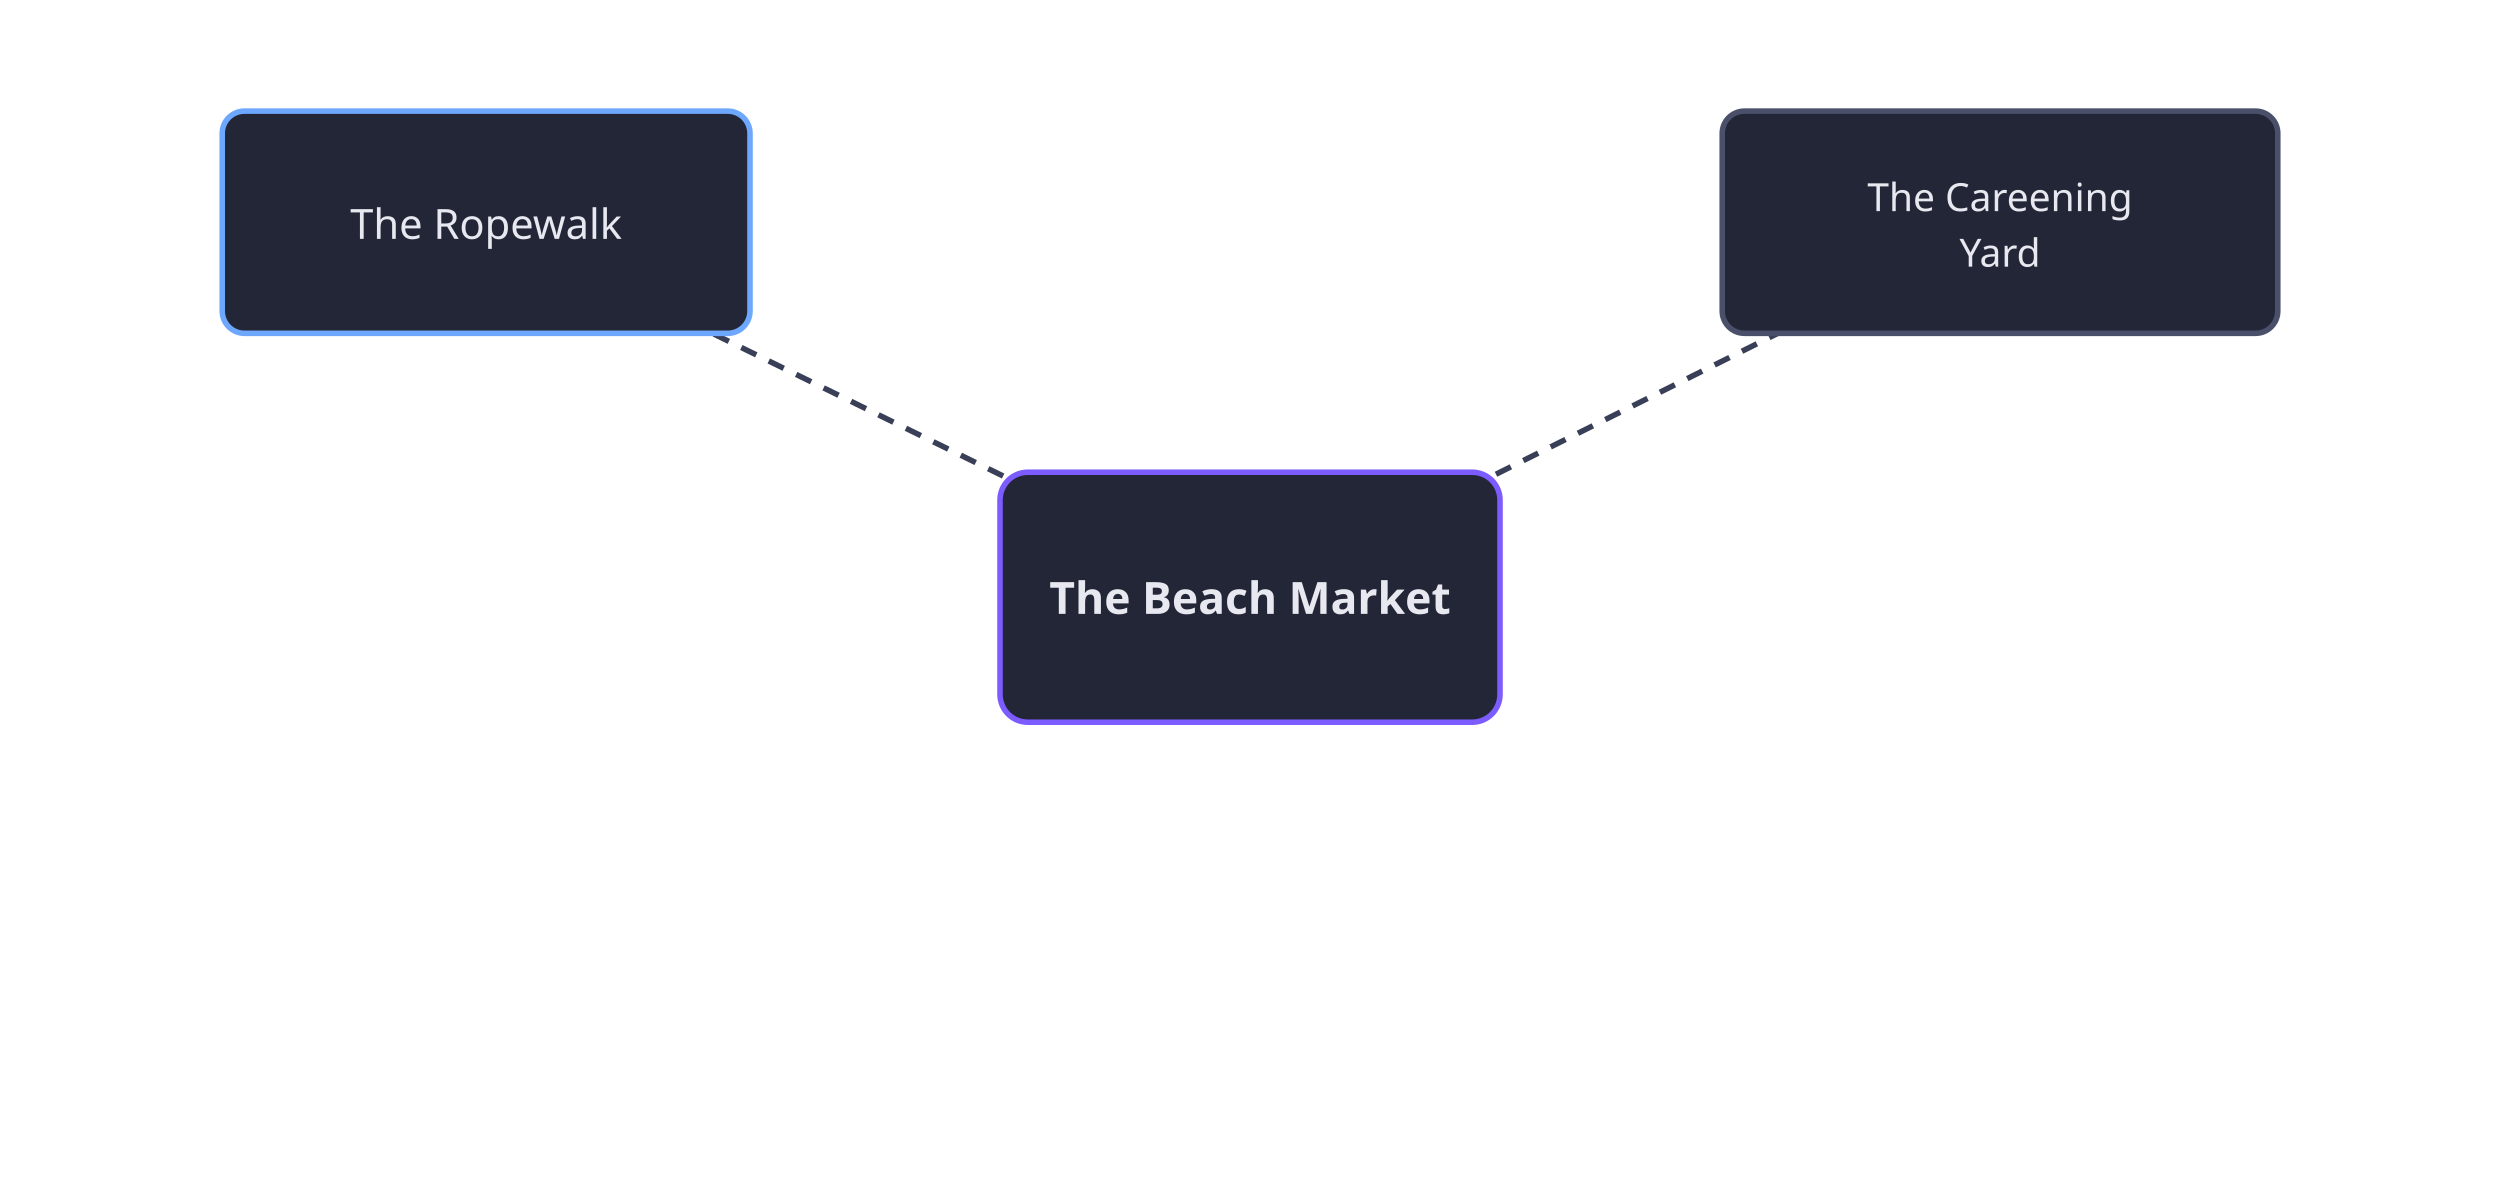
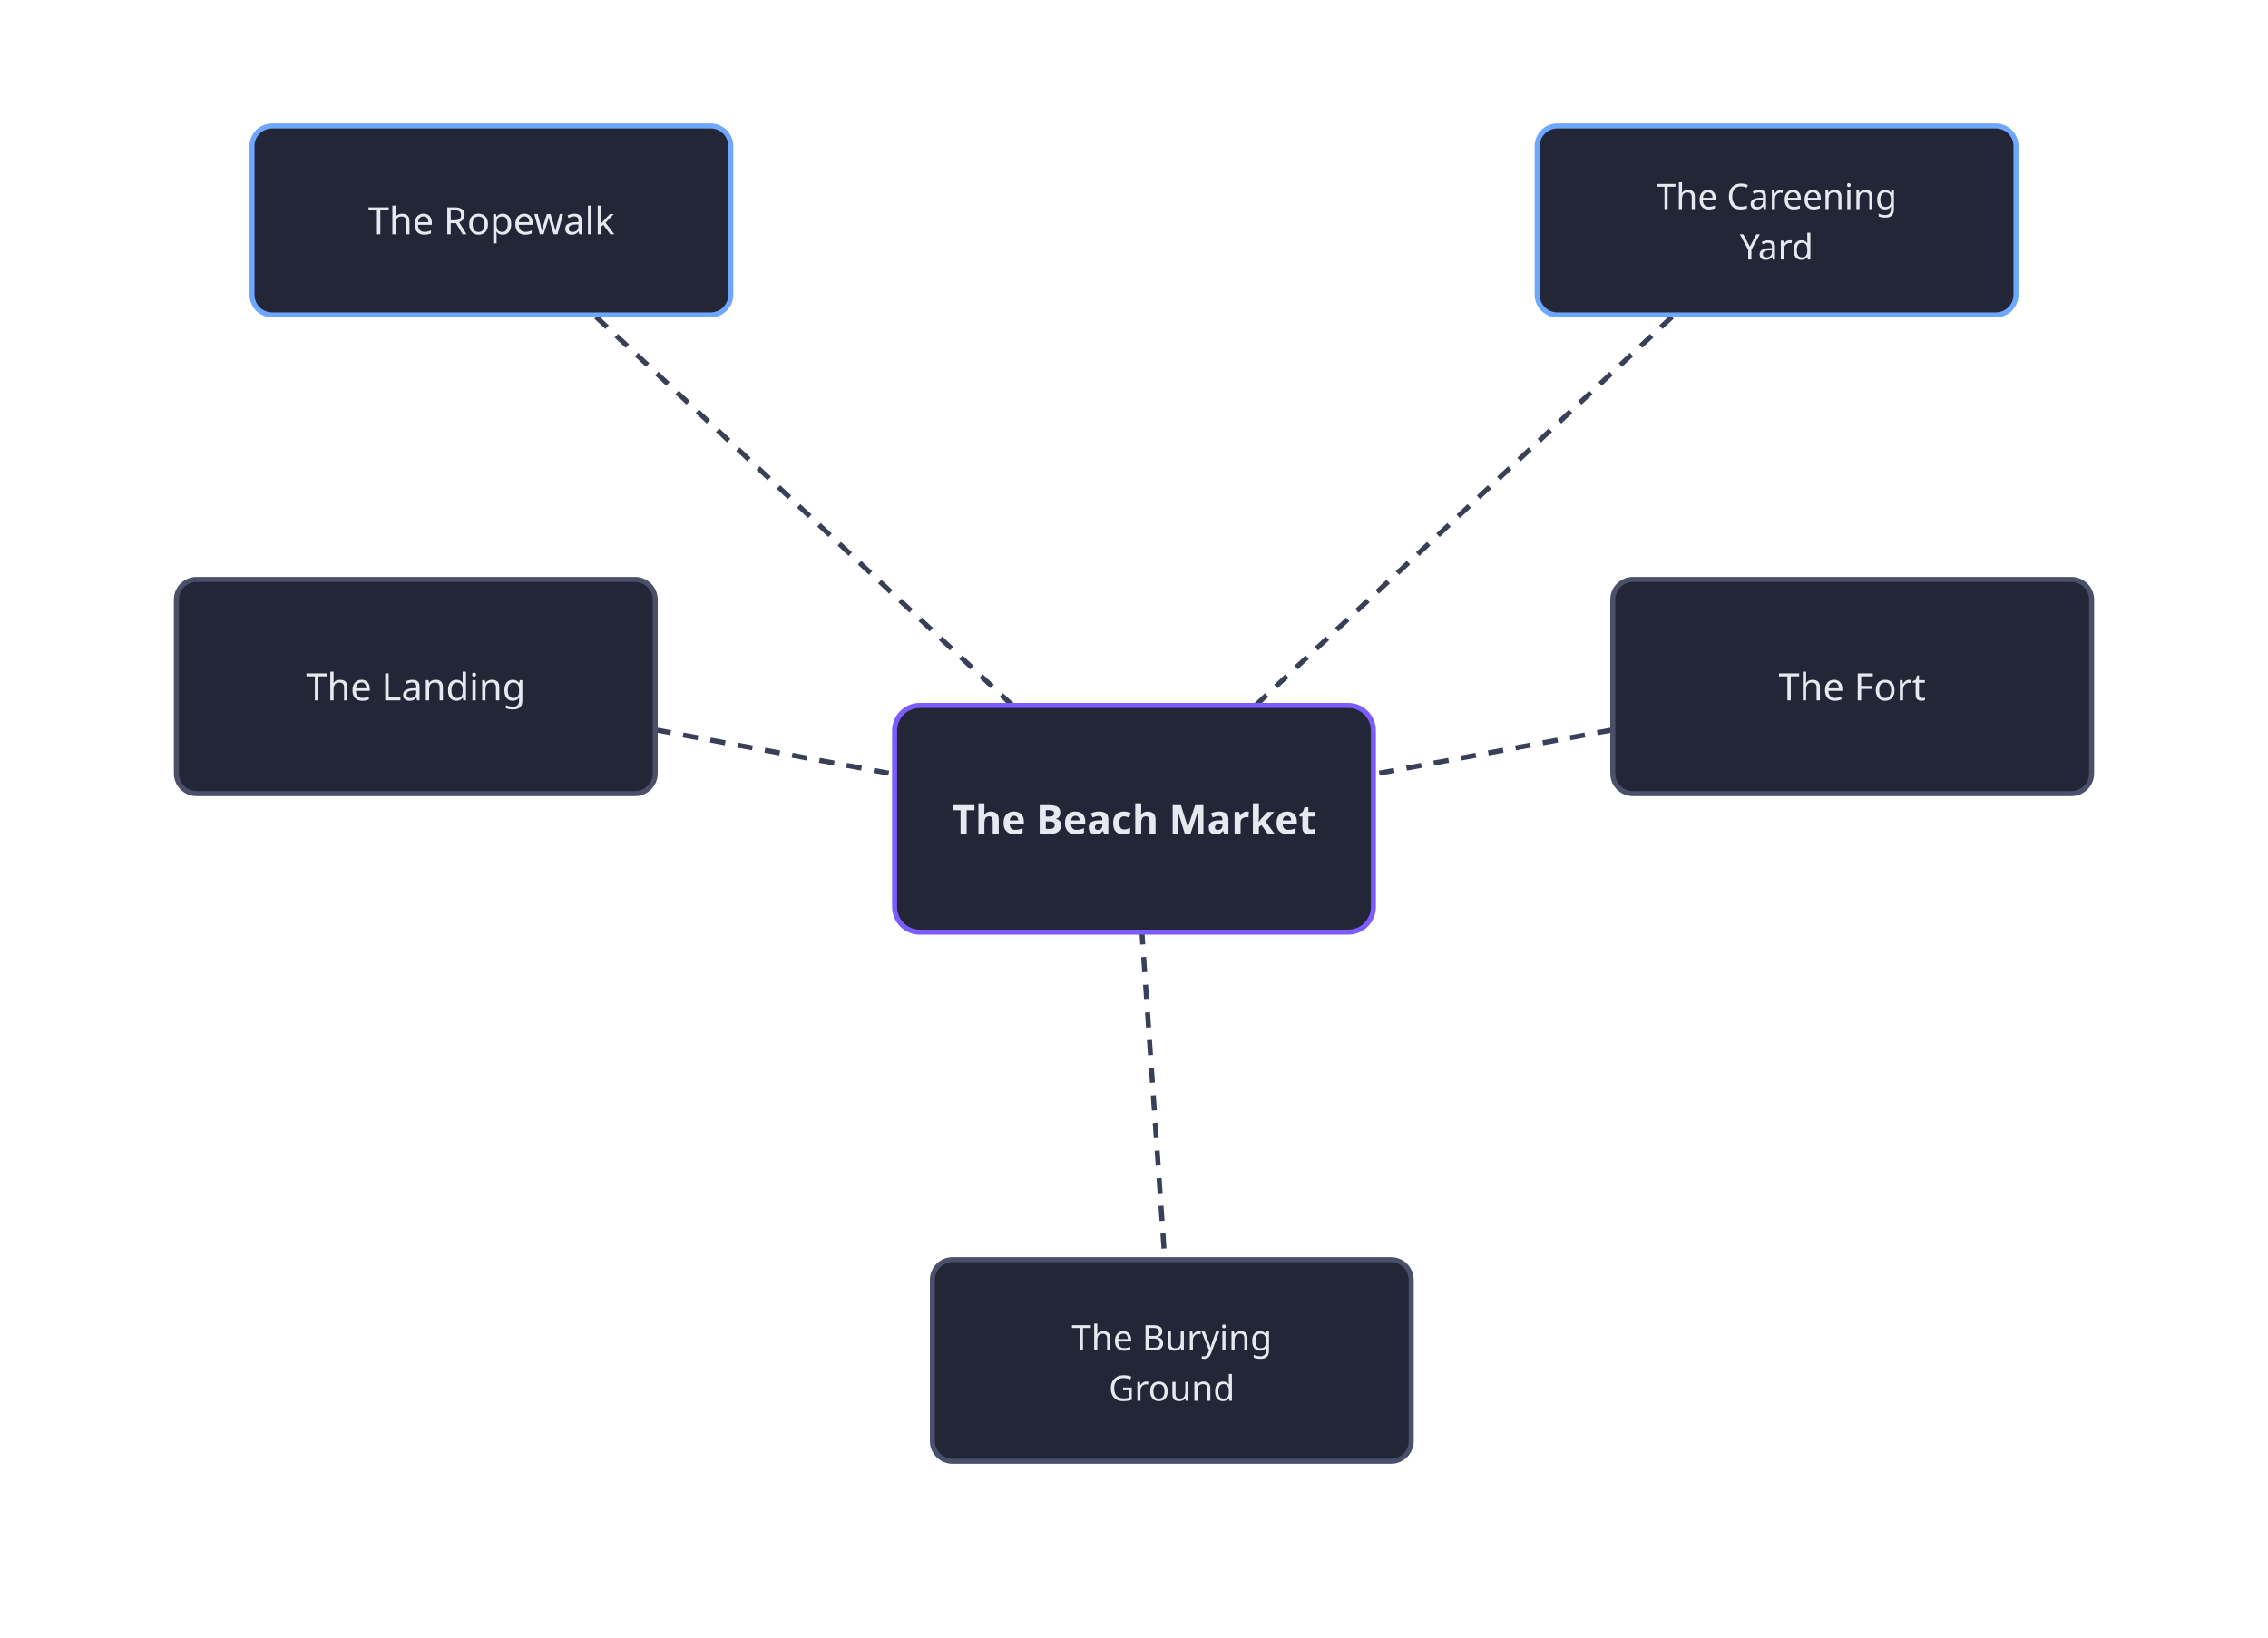
- <svg xmlns="http://www.w3.org/2000/svg" viewBox="0 0 900 430" style="width:100%; height:auto; background:#15161d; border-radius:8px;">
+ <svg xmlns="http://www.w3.org/2000/svg" viewBox="0 0 900 650" style="width:100%; height:auto; background:#15161d; border-radius:8px;">
  <g stroke="#3a3f58" stroke-width="2" stroke-dasharray="6 5">
-     <line x1="450" y1="215" x2="175" y2="80" />
-     <line x1="450" y1="215" x2="720" y2="80" />
+     <line x1="450" y1="325" x2="195" y2="87" />
+     <line x1="450" y1="325" x2="705" y2="87" />
+     <line x1="450" y1="325" x2="165" y2="272" />
+     <line x1="450" y1="325" x2="735" y2="272" />
+     <line x1="450" y1="325" x2="465" y2="540" />
  </g>
  <g>
-     <rect id="loc-the-beach-market" class="sg-map-building" x="360" y="170" width="180" height="90" rx="10" fill="#232637" stroke="#7c5cff" stroke-width="2" />
-     <text x="450" y="221" text-anchor="middle" fill="#e8e8f0" font-family="system-ui, sans-serif" font-size="16" font-weight="600">The Beach Market</text>
+     <rect id="loc-the-beach-market" class="sg-map-building" x="355" y="280" width="190" height="90" rx="10" fill="#232637" stroke="#7c5cff" stroke-width="2" />
+     <text x="450" y="331" text-anchor="middle" fill="#e8e8f0" font-family="system-ui, sans-serif" font-size="16" font-weight="600">The Beach Market</text>
  </g>
  <g>
-     <rect id="loc-the-ropewalk" class="sg-map-building" x="80" y="40" width="190" height="80" rx="8" fill="#232637" stroke="#6ea8fe" stroke-width="2" />
-     <text x="175" y="86" text-anchor="middle" fill="#e8e8f0" font-family="system-ui, sans-serif" font-size="15">The Ropewalk</text>
+     <rect id="loc-the-ropewalk" class="sg-map-building" x="100" y="50" width="190" height="75" rx="8" fill="#232637" stroke="#6ea8fe" stroke-width="2" />
+     <text x="195" y="93" text-anchor="middle" fill="#e8e8f0" font-family="system-ui, sans-serif" font-size="15">The Ropewalk</text>
  </g>
  <g>
-     <rect id="loc-the-careening-yard" class="sg-map-building" x="620" y="40" width="200" height="80" rx="8" fill="#232637" stroke="#4a4f6a" stroke-width="2" />
-     <text x="720" y="76" text-anchor="middle" fill="#e8e8f0" font-family="system-ui, sans-serif" font-size="14">The Careening</text>
-     <text x="720" y="96" text-anchor="middle" fill="#e8e8f0" font-family="system-ui, sans-serif" font-size="14">Yard</text>
+     <rect id="loc-the-careening-yard" class="sg-map-building" x="610" y="50" width="190" height="75" rx="8" fill="#232637" stroke="#6ea8fe" stroke-width="2" />
+     <text x="705" y="83" text-anchor="middle" fill="#e8e8f0" font-family="system-ui, sans-serif" font-size="14">The Careening</text>
+     <text x="705" y="103" text-anchor="middle" fill="#e8e8f0" font-family="system-ui, sans-serif" font-size="14">Yard</text>
+   </g>
+   <g>
+     <rect id="loc-the-landing" class="sg-map-building" x="70" y="230" width="190" height="85" rx="8" fill="#232637" stroke="#4a4f6a" stroke-width="2" />
+     <text x="165" y="278" text-anchor="middle" fill="#e8e8f0" font-family="system-ui, sans-serif" font-size="15">The Landing</text>
+   </g>
+   <g>
+     <rect id="loc-the-fort" class="sg-map-building" x="640" y="230" width="190" height="85" rx="8" fill="#232637" stroke="#4a4f6a" stroke-width="2" />
+     <text x="735" y="278" text-anchor="middle" fill="#e8e8f0" font-family="system-ui, sans-serif" font-size="15">The Fort</text>
+   </g>
+   <g>
+     <rect id="loc-the-burying-ground" class="sg-map-building" x="370" y="500" width="190" height="80" rx="8" fill="#232637" stroke="#4a4f6a" stroke-width="2" />
+     <text x="465" y="536" text-anchor="middle" fill="#e8e8f0" font-family="system-ui, sans-serif" font-size="14">The Burying</text>
+     <text x="465" y="556" text-anchor="middle" fill="#e8e8f0" font-family="system-ui, sans-serif" font-size="14">Ground</text>
  </g>
</svg>
